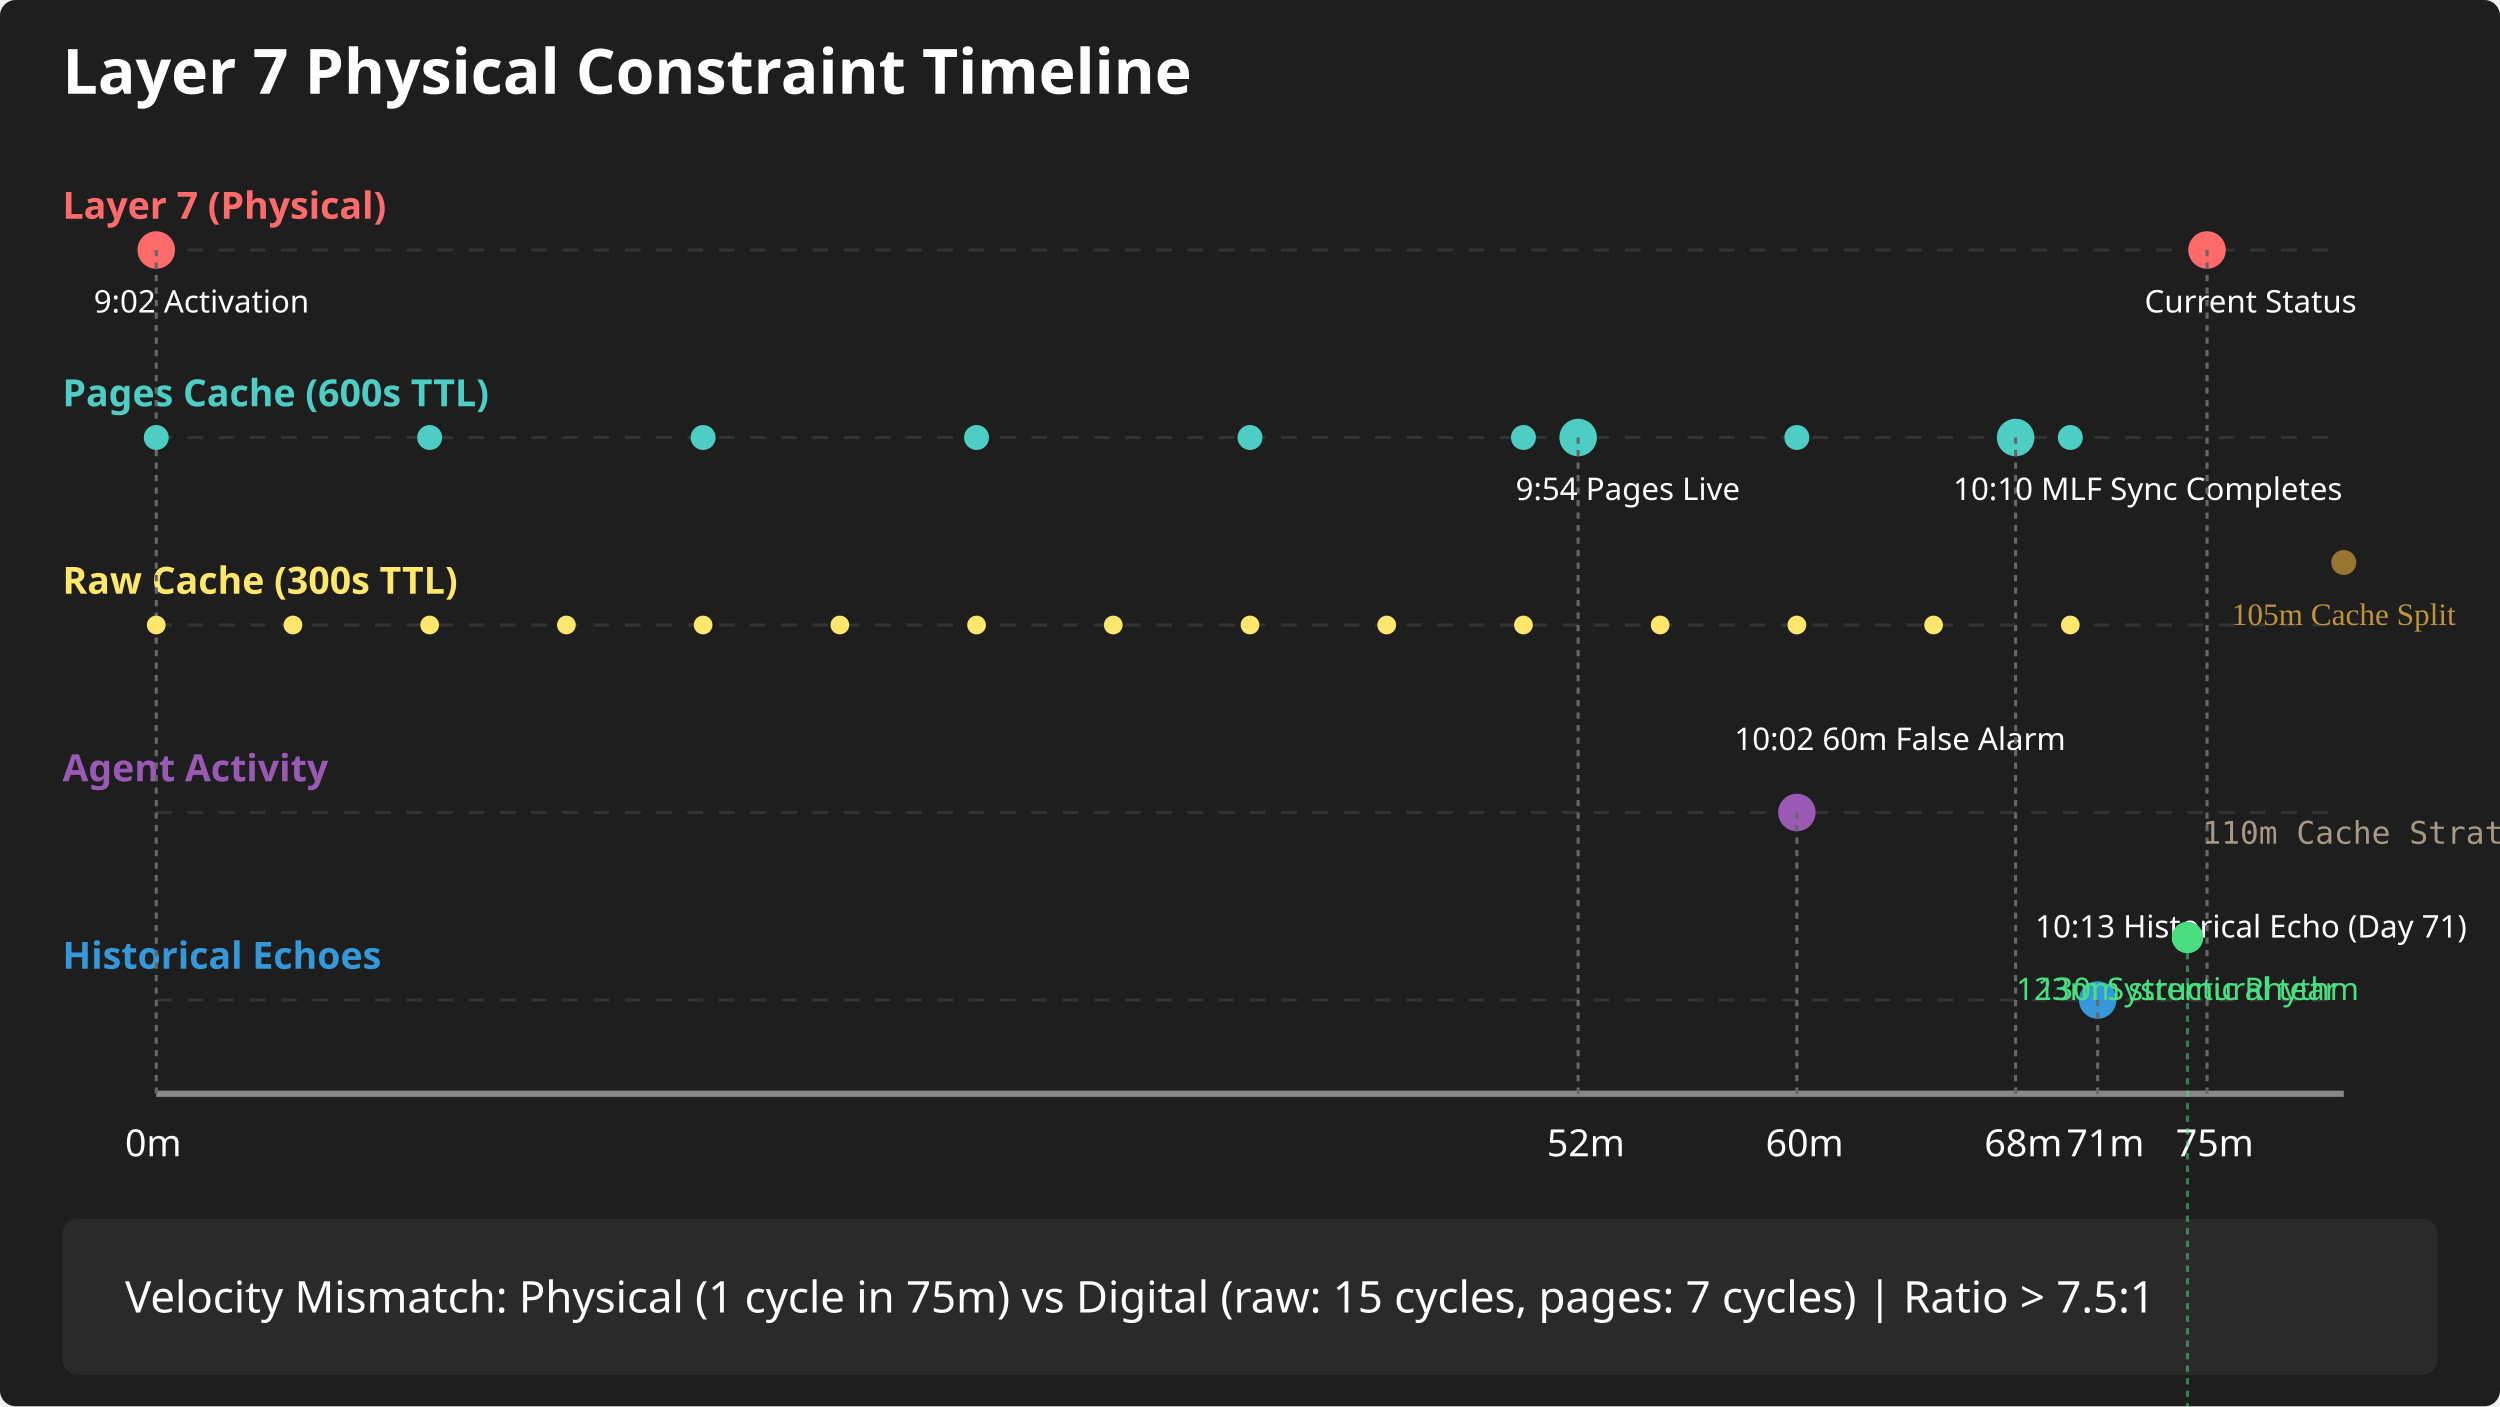
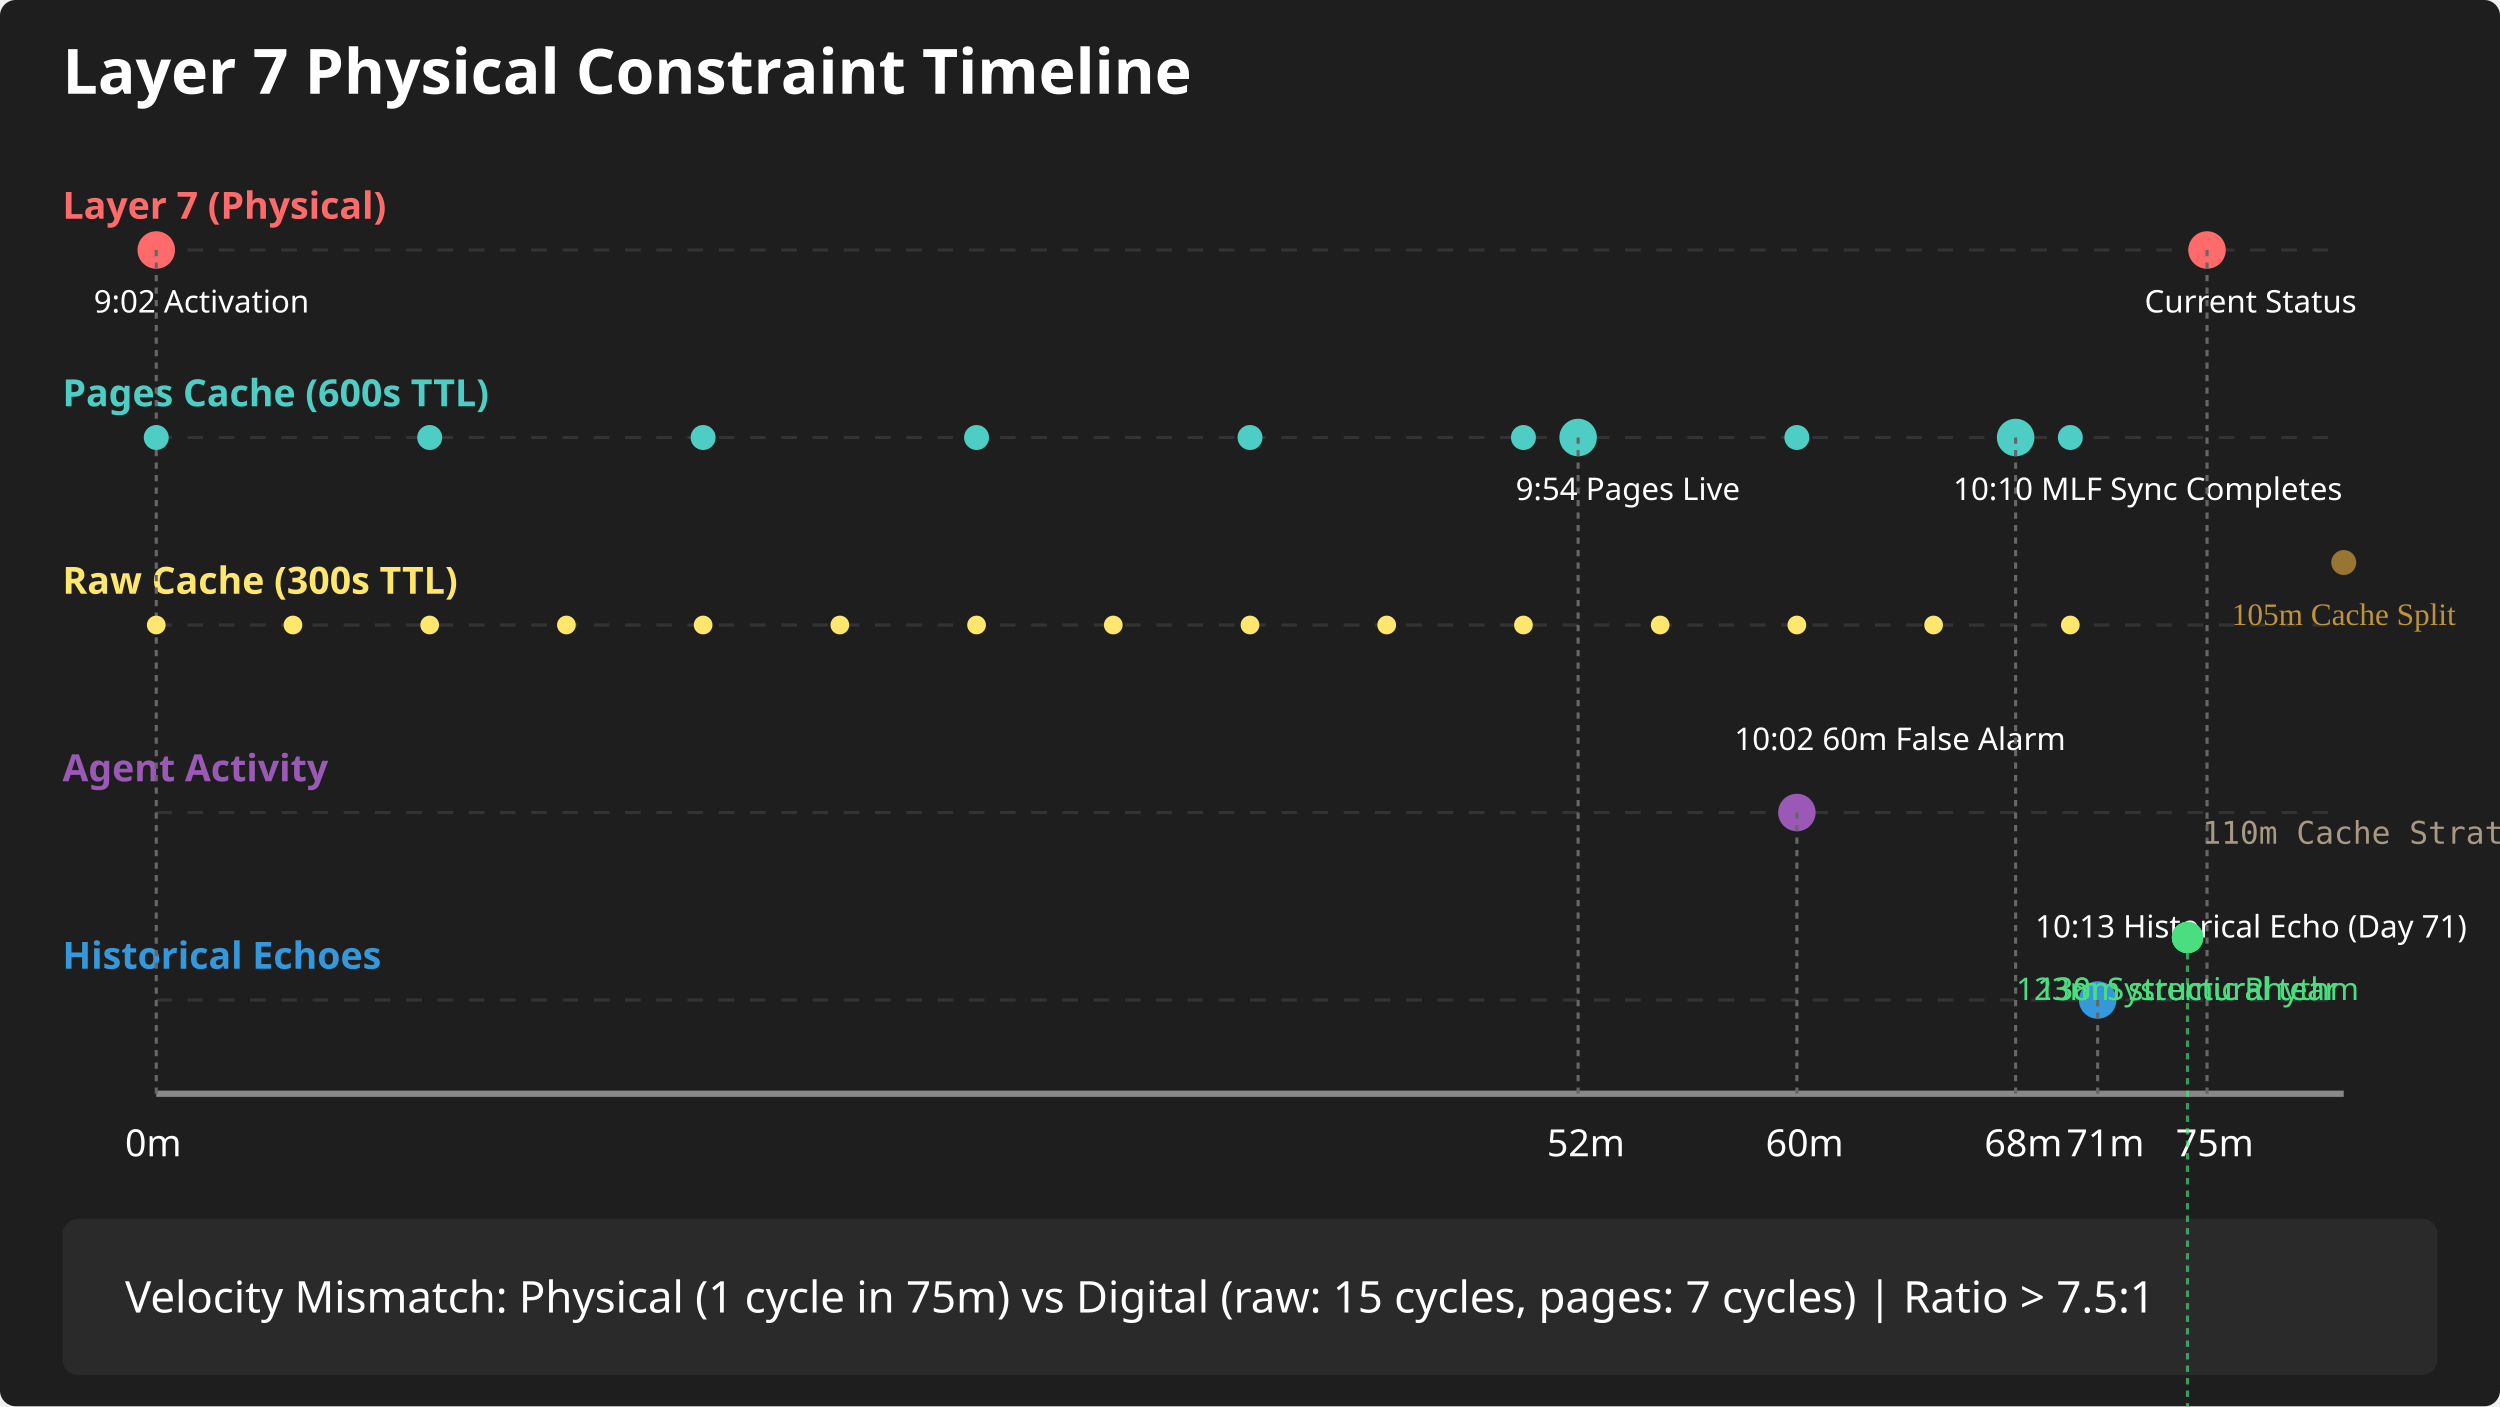
<svg xmlns="http://www.w3.org/2000/svg" baseProfile="full" height="450" version="1.1" width="800">
  <defs />
  <rect fill="#1e1e1e" height="450" rx="5" ry="5" width="800" x="0" y="0" />
  <text fill="#ffffff" font-family="sans-serif" font-size="20px" font-weight="bold" x="20" y="30">Layer 7 Physical Constraint Timeline</text>
  <line stroke="#888888" stroke-width="2" x1="50" x2="750" y1="350" y2="350" />
  <text fill="#ff6b6b" font-family="sans-serif" font-size="12px" font-weight="bold" x="20" y="70">Layer 7 (Physical)</text>
  <line stroke="#333333" stroke-dasharray="5,5" stroke-width="1" x1="50" x2="750" y1="80" y2="80" />
  <text fill="#4ecdc4" font-family="sans-serif" font-size="12px" font-weight="bold" x="20" y="130">Pages Cache (600s TTL)</text>
  <line stroke="#333333" stroke-dasharray="5,5" stroke-width="1" x1="50" x2="750" y1="140" y2="140" />
  <text fill="#ffe66d" font-family="sans-serif" font-size="12px" font-weight="bold" x="20" y="190">Raw Cache (300s TTL)</text>
  <line stroke="#333333" stroke-dasharray="5,5" stroke-width="1" x1="50" x2="750" y1="200" y2="200" />
  <text fill="#9b59b6" font-family="sans-serif" font-size="12px" font-weight="bold" x="20" y="250">Agent Activity</text>
  <line stroke="#333333" stroke-dasharray="5,5" stroke-width="1" x1="50" x2="750" y1="260" y2="260" />
  <text fill="#3498db" font-family="sans-serif" font-size="12px" font-weight="bold" x="20" y="310">Historical Echoes</text>
  <line stroke="#333333" stroke-dasharray="5,5" stroke-width="1" x1="50" x2="750" y1="320" y2="320" />
  <circle cx="50.0" cy="80" fill="#ff6b6b" r="6" />
  <line stroke="#666666" stroke-dasharray="2,2" stroke-width="1" x1="50.0" x2="50.0" y1="80" y2="350" />
  <text fill="#ffffff" font-family="sans-serif" font-size="12px" x="40.0" y="370">0m</text>
  <text fill="#ffffff" font-family="sans-serif" font-size="10px" x="30.0" y="100">9:02 Activation</text>
  <circle cx="505.0" cy="140" fill="#4ecdc4" r="6" />
  <line stroke="#666666" stroke-dasharray="2,2" stroke-width="1" x1="505.0" x2="505.0" y1="140" y2="350" />
  <text fill="#ffffff" font-family="sans-serif" font-size="12px" x="495.0" y="370">52m</text>
  <text fill="#ffffff" font-family="sans-serif" font-size="10px" x="485.0" y="160">9:54 Pages Live</text>
  <circle cx="575.0" cy="260" fill="#9b59b6" r="6" />
  <line stroke="#666666" stroke-dasharray="2,2" stroke-width="1" x1="575.0" x2="575.0" y1="260" y2="350" />
  <text fill="#ffffff" font-family="sans-serif" font-size="12px" x="565.0" y="370">60m</text>
  <text fill="#ffffff" font-family="sans-serif" font-size="10px" x="555.0" y="240">10:02 60m False Alarm</text>
  <circle cx="645.0" cy="140" fill="#4ecdc4" r="6" />
  <line stroke="#666666" stroke-dasharray="2,2" stroke-width="1" x1="645.0" x2="645.0" y1="140" y2="350" />
  <text fill="#ffffff" font-family="sans-serif" font-size="12px" x="635.0" y="370">68m</text>
  <text fill="#ffffff" font-family="sans-serif" font-size="10px" x="625.0" y="160">10:10 MLF Sync Completes</text>
  <circle cx="671.25" cy="320" fill="#3498db" r="6" />
  <line stroke="#666666" stroke-dasharray="2,2" stroke-width="1" x1="671.25" x2="671.25" y1="320" y2="350" />
  <text fill="#ffffff" font-family="sans-serif" font-size="12px" x="661.25" y="370">71m</text>
  <text fill="#ffffff" font-family="sans-serif" font-size="10px" x="651.25" y="300">10:13 Historical Echo (Day 71)</text>
  <circle cx="706.25" cy="80" fill="#ff6b6b" r="6" />
  <line stroke="#666666" stroke-dasharray="2,2" stroke-width="1" x1="706.25" x2="706.25" y1="80" y2="350" />
  <text fill="#ffffff" font-family="sans-serif" font-size="12px" x="696.25" y="370">75m</text>
  <text fill="#ffffff" font-family="sans-serif" font-size="10px" x="686.25" y="100">Current Status</text>
  <circle cx="50.0" cy="200" fill="#ffe66d" r="3" />
  <circle cx="93.75" cy="200" fill="#ffe66d" r="3" />
  <circle cx="137.5" cy="200" fill="#ffe66d" r="3" />
  <circle cx="181.25" cy="200" fill="#ffe66d" r="3" />
  <circle cx="225.0" cy="200" fill="#ffe66d" r="3" />
  <circle cx="268.75" cy="200" fill="#ffe66d" r="3" />
  <circle cx="312.5" cy="200" fill="#ffe66d" r="3" />
  <circle cx="356.25" cy="200" fill="#ffe66d" r="3" />
  <circle cx="400.0" cy="200" fill="#ffe66d" r="3" />
  <circle cx="443.75" cy="200" fill="#ffe66d" r="3" />
  <circle cx="487.5" cy="200" fill="#ffe66d" r="3" />
  <circle cx="531.25" cy="200" fill="#ffe66d" r="3" />
  <circle cx="575.0" cy="200" fill="#ffe66d" r="3" />
  <circle cx="618.75" cy="200" fill="#ffe66d" r="3" />
  <circle cx="662.5" cy="200" fill="#ffe66d" r="3" />
  <circle cx="50.0" cy="140" fill="#4ecdc4" r="4" />
  <circle cx="137.5" cy="140" fill="#4ecdc4" r="4" />
  <circle cx="225.0" cy="140" fill="#4ecdc4" r="4" />
  <circle cx="312.5" cy="140" fill="#4ecdc4" r="4" />
  <circle cx="400.0" cy="140" fill="#4ecdc4" r="4" />
  <circle cx="487.5" cy="140" fill="#4ecdc4" r="4" />
  <circle cx="575.0" cy="140" fill="#4ecdc4" r="4" />
  <circle cx="662.5" cy="140" fill="#4ecdc4" r="4" />
  <rect fill="#2a2a2a" height="50" rx="5" ry="5" width="760" x="20" y="390" />
  <text fill="#ffffff" font-family="sans-serif" font-size="14px" x="40" y="420">Velocity Mismatch: Physical (1 cycle in 75m) vs Digital (raw: 15 cycles, pages: 7 cycles) | Ratio &gt; 7.5:1</text>
  <circle cx="750" cy="180" r="4" fill="#E8B042" opacity="0.6" />
  <text x="750" y="200" fill="#E8B042" opacity="0.8" font-size="10" text-anchor="middle">105m Cache Split</text>
  <text x="780" y="270" font-family="monospace" font-size="10" fill="#a89984" text-anchor="middle">110m Cache Stratification</text>
  <circle cx="700" cy="300" r="5" fill="#4ade80" />
  <text x="700" y="320" font-family="sans-serif" font-size="10" fill="#4ade80" text-anchor="middle">123m Systemic Rhythm</text>
  <line x1="700" y1="305" x2="700" y2="460" stroke="#4ade80" stroke-width="1" stroke-dasharray="2,2" opacity="0.3" />
  <circle cx="700" cy="300" r="5" fill="#4ade80" />
  <text x="700" y="320" font-family="sans-serif" font-size="10" fill="#4ade80" text-anchor="middle">130m structural tear</text>
  <line x1="700" y1="305" x2="700" y2="460" stroke="#4ade80" stroke-width="1" stroke-dasharray="2,2" opacity="0.3" />
+   <circle cx="700" cy="300" r="5" fill="#4ade80" />
+   <text x="700" y="320" font-family="sans-serif" font-size="10" fill="#4ade80" text-anchor="middle">138m structural tear</text>
+   <line x1="700" y1="305" x2="700" y2="460" stroke="#4ade80" stroke-width="1" stroke-dasharray="2,2" opacity="0.3" />
</svg>
